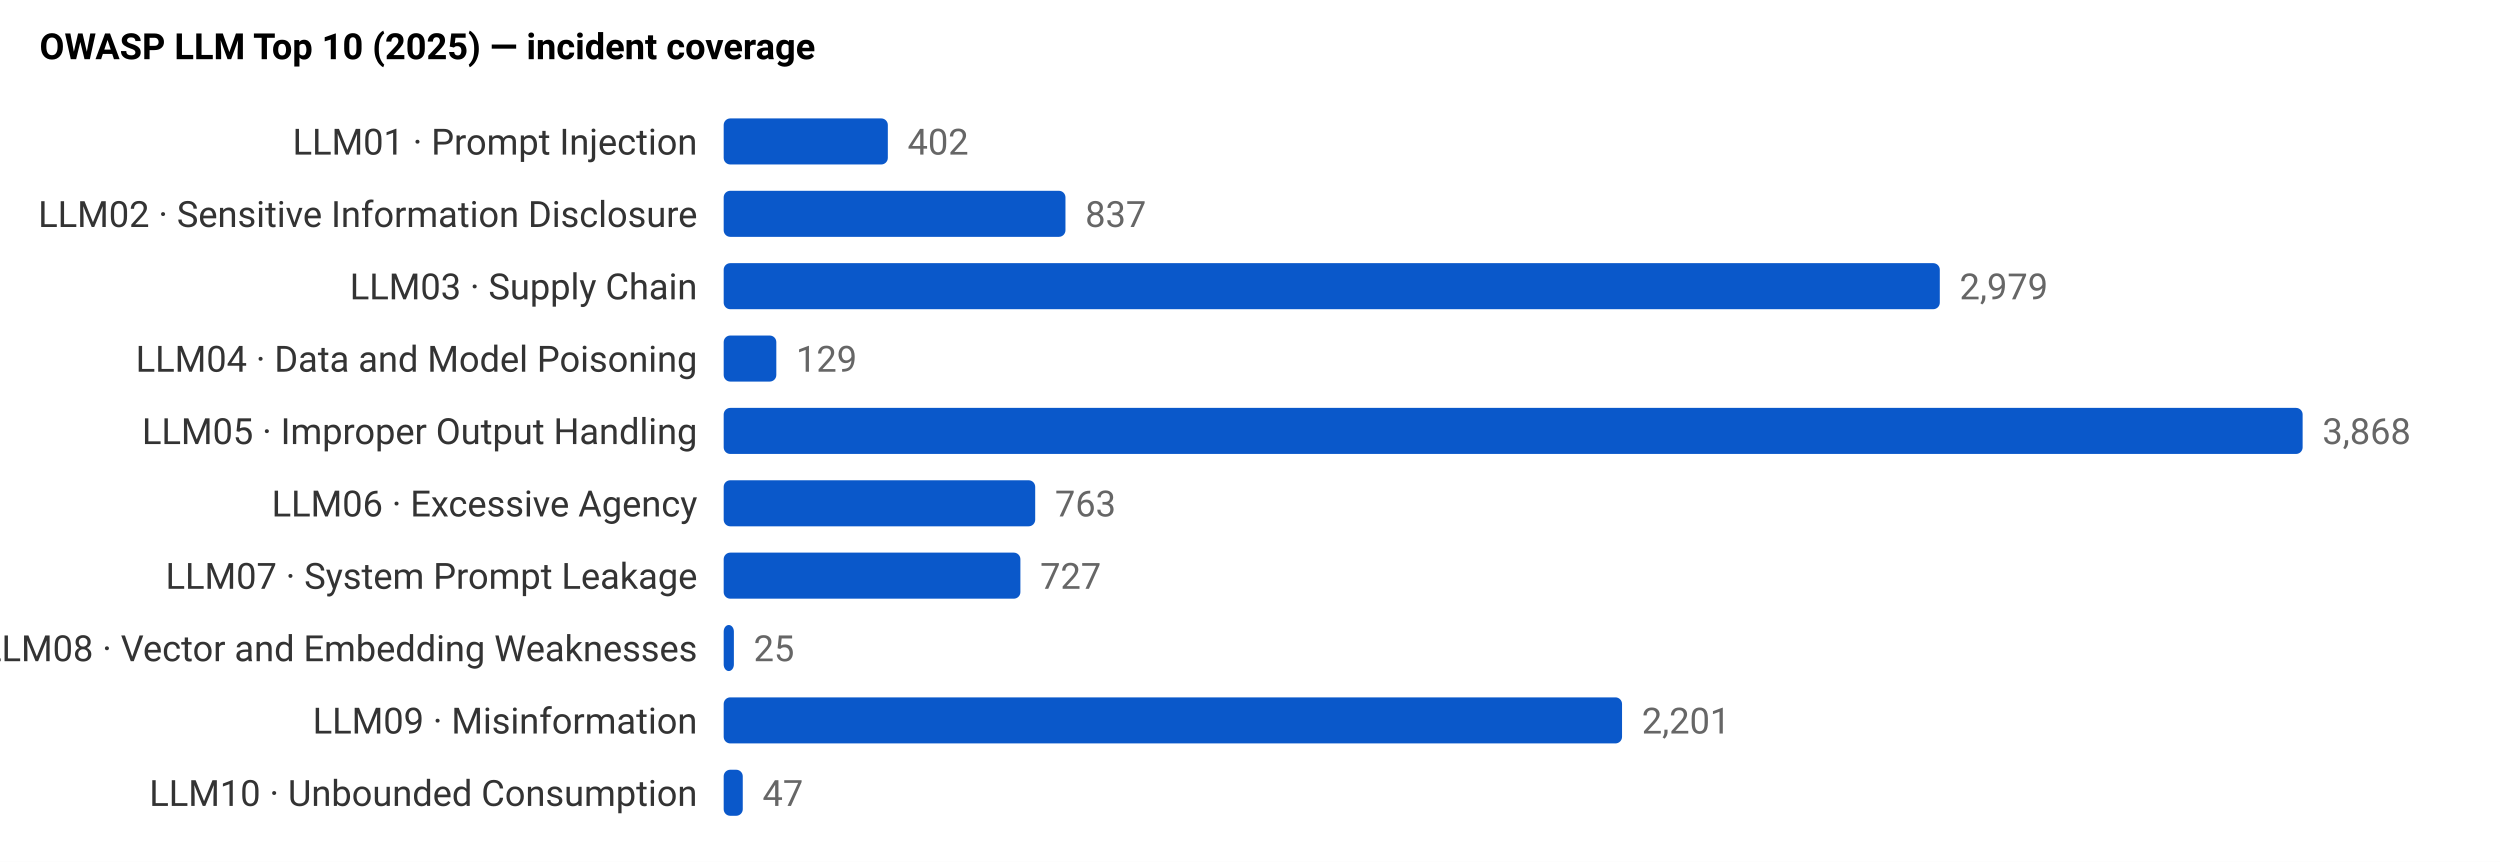
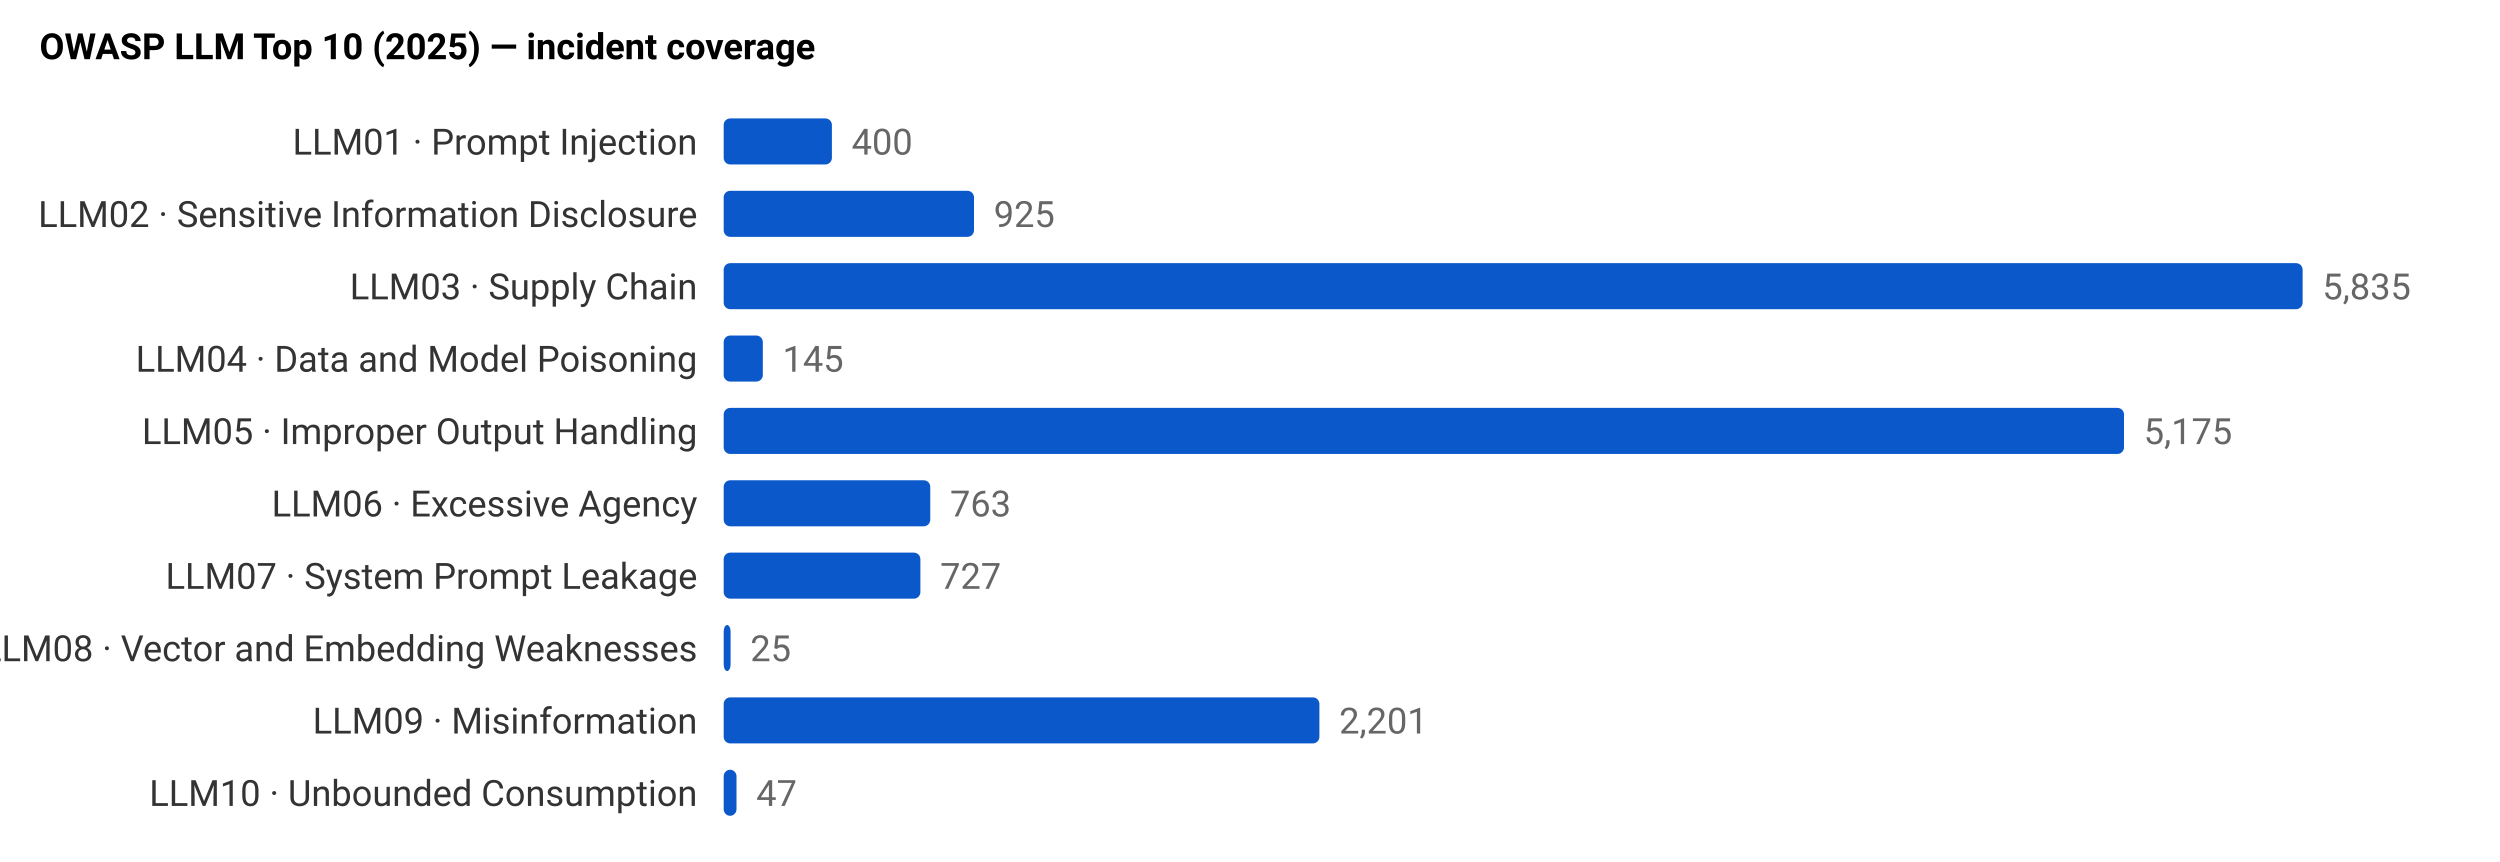
<svg xmlns="http://www.w3.org/2000/svg" viewBox="0 0 760 262" role="img" aria-label="OWASP LLM Top 10 (2025) — incident coverage" font-family="system-ui,-apple-system,Segoe UI,Roboto,sans-serif" font-size="11">
  <rect x="0" y="0" width="100%" height="100%" fill="white" />
  <text x="12" y="18" font-weight="600">OWASP LLM Top 10 (2025) — incident coverage</text>
  <text x="212" y="47" text-anchor="end" fill="#333">LLM01 · Prompt Injection</text>
-   <rect x="220" y="36" width="49.9" height="14" fill="#0a58ca" rx="2" />
-   <text x="275.9" y="47" fill="#666">402</text>
+   <rect x="220" y="36" width="32.9" height="14" fill="#0a58ca" rx="2" />
+   <text x="258.9" y="47" fill="#666">400</text>
  <text x="212" y="69" text-anchor="end" fill="#333">LLM02 · Sensitive Information Disclosure</text>
-   <rect x="220" y="58" width="103.9" height="14" fill="#0a58ca" rx="2" />
-   <text x="329.9" y="69" fill="#666">837</text>
+   <rect x="220" y="58" width="76.1" height="14" fill="#0a58ca" rx="2" />
+   <text x="302.1" y="69" fill="#666">925</text>
  <text x="212" y="91" text-anchor="end" fill="#333">LLM03 · Supply Chain</text>
-   <rect x="220" y="80" width="369.7" height="14" fill="#0a58ca" rx="2" />
-   <text x="595.7" y="91" fill="#666">2,979</text>
+   <rect x="220" y="80" width="480.0" height="14" fill="#0a58ca" rx="2" />
+   <text x="706.0" y="91" fill="#666">5,835</text>
  <text x="212" y="113" text-anchor="end" fill="#333">LLM04 · Data and Model Poisoning</text>
-   <rect x="220" y="102" width="16.0" height="14" fill="#0a58ca" rx="2" />
-   <text x="242.0" y="113" fill="#666">129</text>
+   <rect x="220" y="102" width="11.9" height="14" fill="#0a58ca" rx="2" />
+   <text x="237.9" y="113" fill="#666">145</text>
  <text x="212" y="135" text-anchor="end" fill="#333">LLM05 · Improper Output Handling</text>
-   <rect x="220" y="124" width="480.0" height="14" fill="#0a58ca" rx="2" />
-   <text x="706.0" y="135" fill="#666">3,868</text>
+   <rect x="220" y="124" width="425.7" height="14" fill="#0a58ca" rx="2" />
+   <text x="651.7" y="135" fill="#666">5,175</text>
  <text x="212" y="157" text-anchor="end" fill="#333">LLM06 · Excessive Agency</text>
-   <rect x="220" y="146" width="94.7" height="14" fill="#0a58ca" rx="2" />
-   <text x="320.7" y="157" fill="#666">763</text>
+   <rect x="220" y="146" width="62.8" height="14" fill="#0a58ca" rx="2" />
+   <text x="288.8" y="157" fill="#666">763</text>
  <text x="212" y="179" text-anchor="end" fill="#333">LLM07 · System Prompt Leakage</text>
-   <rect x="220" y="168" width="90.2" height="14" fill="#0a58ca" rx="2" />
-   <text x="316.2" y="179" fill="#666">727</text>
+   <rect x="220" y="168" width="59.8" height="14" fill="#0a58ca" rx="2" />
+   <text x="285.8" y="179" fill="#666">727</text>
  <text x="212" y="201" text-anchor="end" fill="#333">LLM08 · Vector and Embedding Weaknesses</text>
-   <rect x="220" y="190" width="3.1" height="14" fill="#0a58ca" rx="2" />
-   <text x="229.1" y="201" fill="#666">25</text>
+   <rect x="220" y="190" width="2.1" height="14" fill="#0a58ca" rx="2" />
+   <text x="228.1" y="201" fill="#666">25</text>
  <text x="212" y="223" text-anchor="end" fill="#333">LLM09 · Misinformation</text>
-   <rect x="220" y="212" width="273.1" height="14" fill="#0a58ca" rx="2" />
-   <text x="499.1" y="223" fill="#666">2,201</text>
+   <rect x="220" y="212" width="181.1" height="14" fill="#0a58ca" rx="2" />
+   <text x="407.1" y="223" fill="#666">2,201</text>
  <text x="212" y="245" text-anchor="end" fill="#333">LLM10 · Unbounded Consumption</text>
-   <rect x="220" y="234" width="5.8" height="14" fill="#0a58ca" rx="2" />
-   <text x="231.8" y="245" fill="#666">47</text>
+   <rect x="220" y="234" width="3.9" height="14" fill="#0a58ca" rx="2" />
+   <text x="229.9" y="245" fill="#666">47</text>
</svg>
